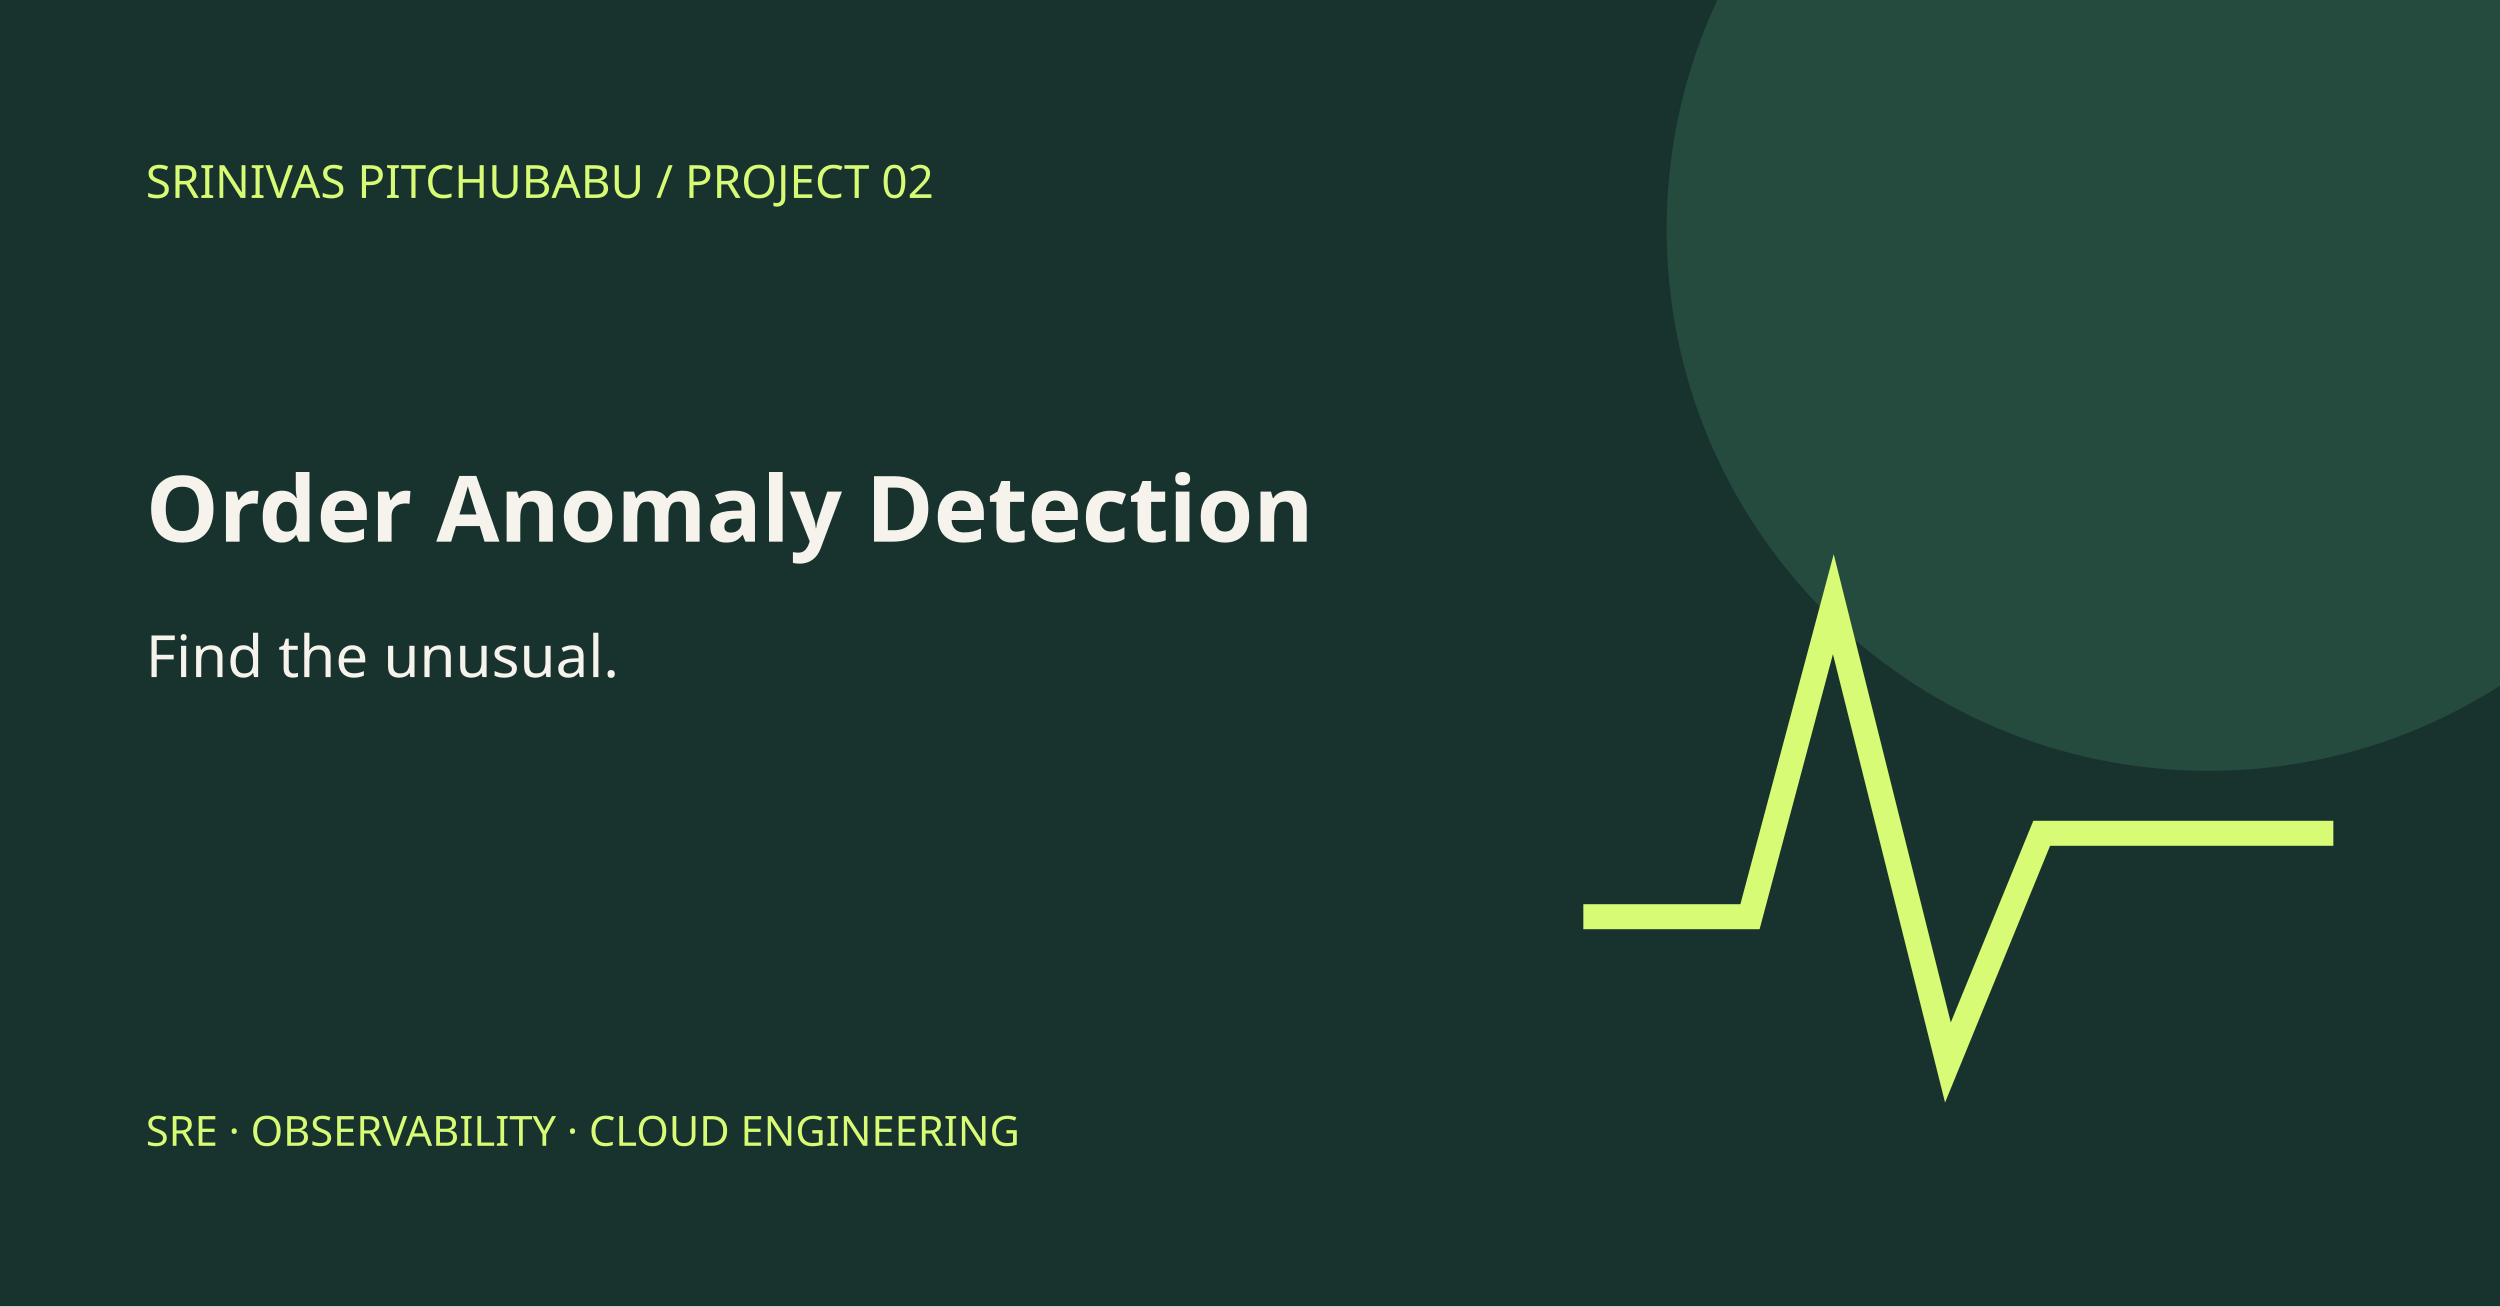
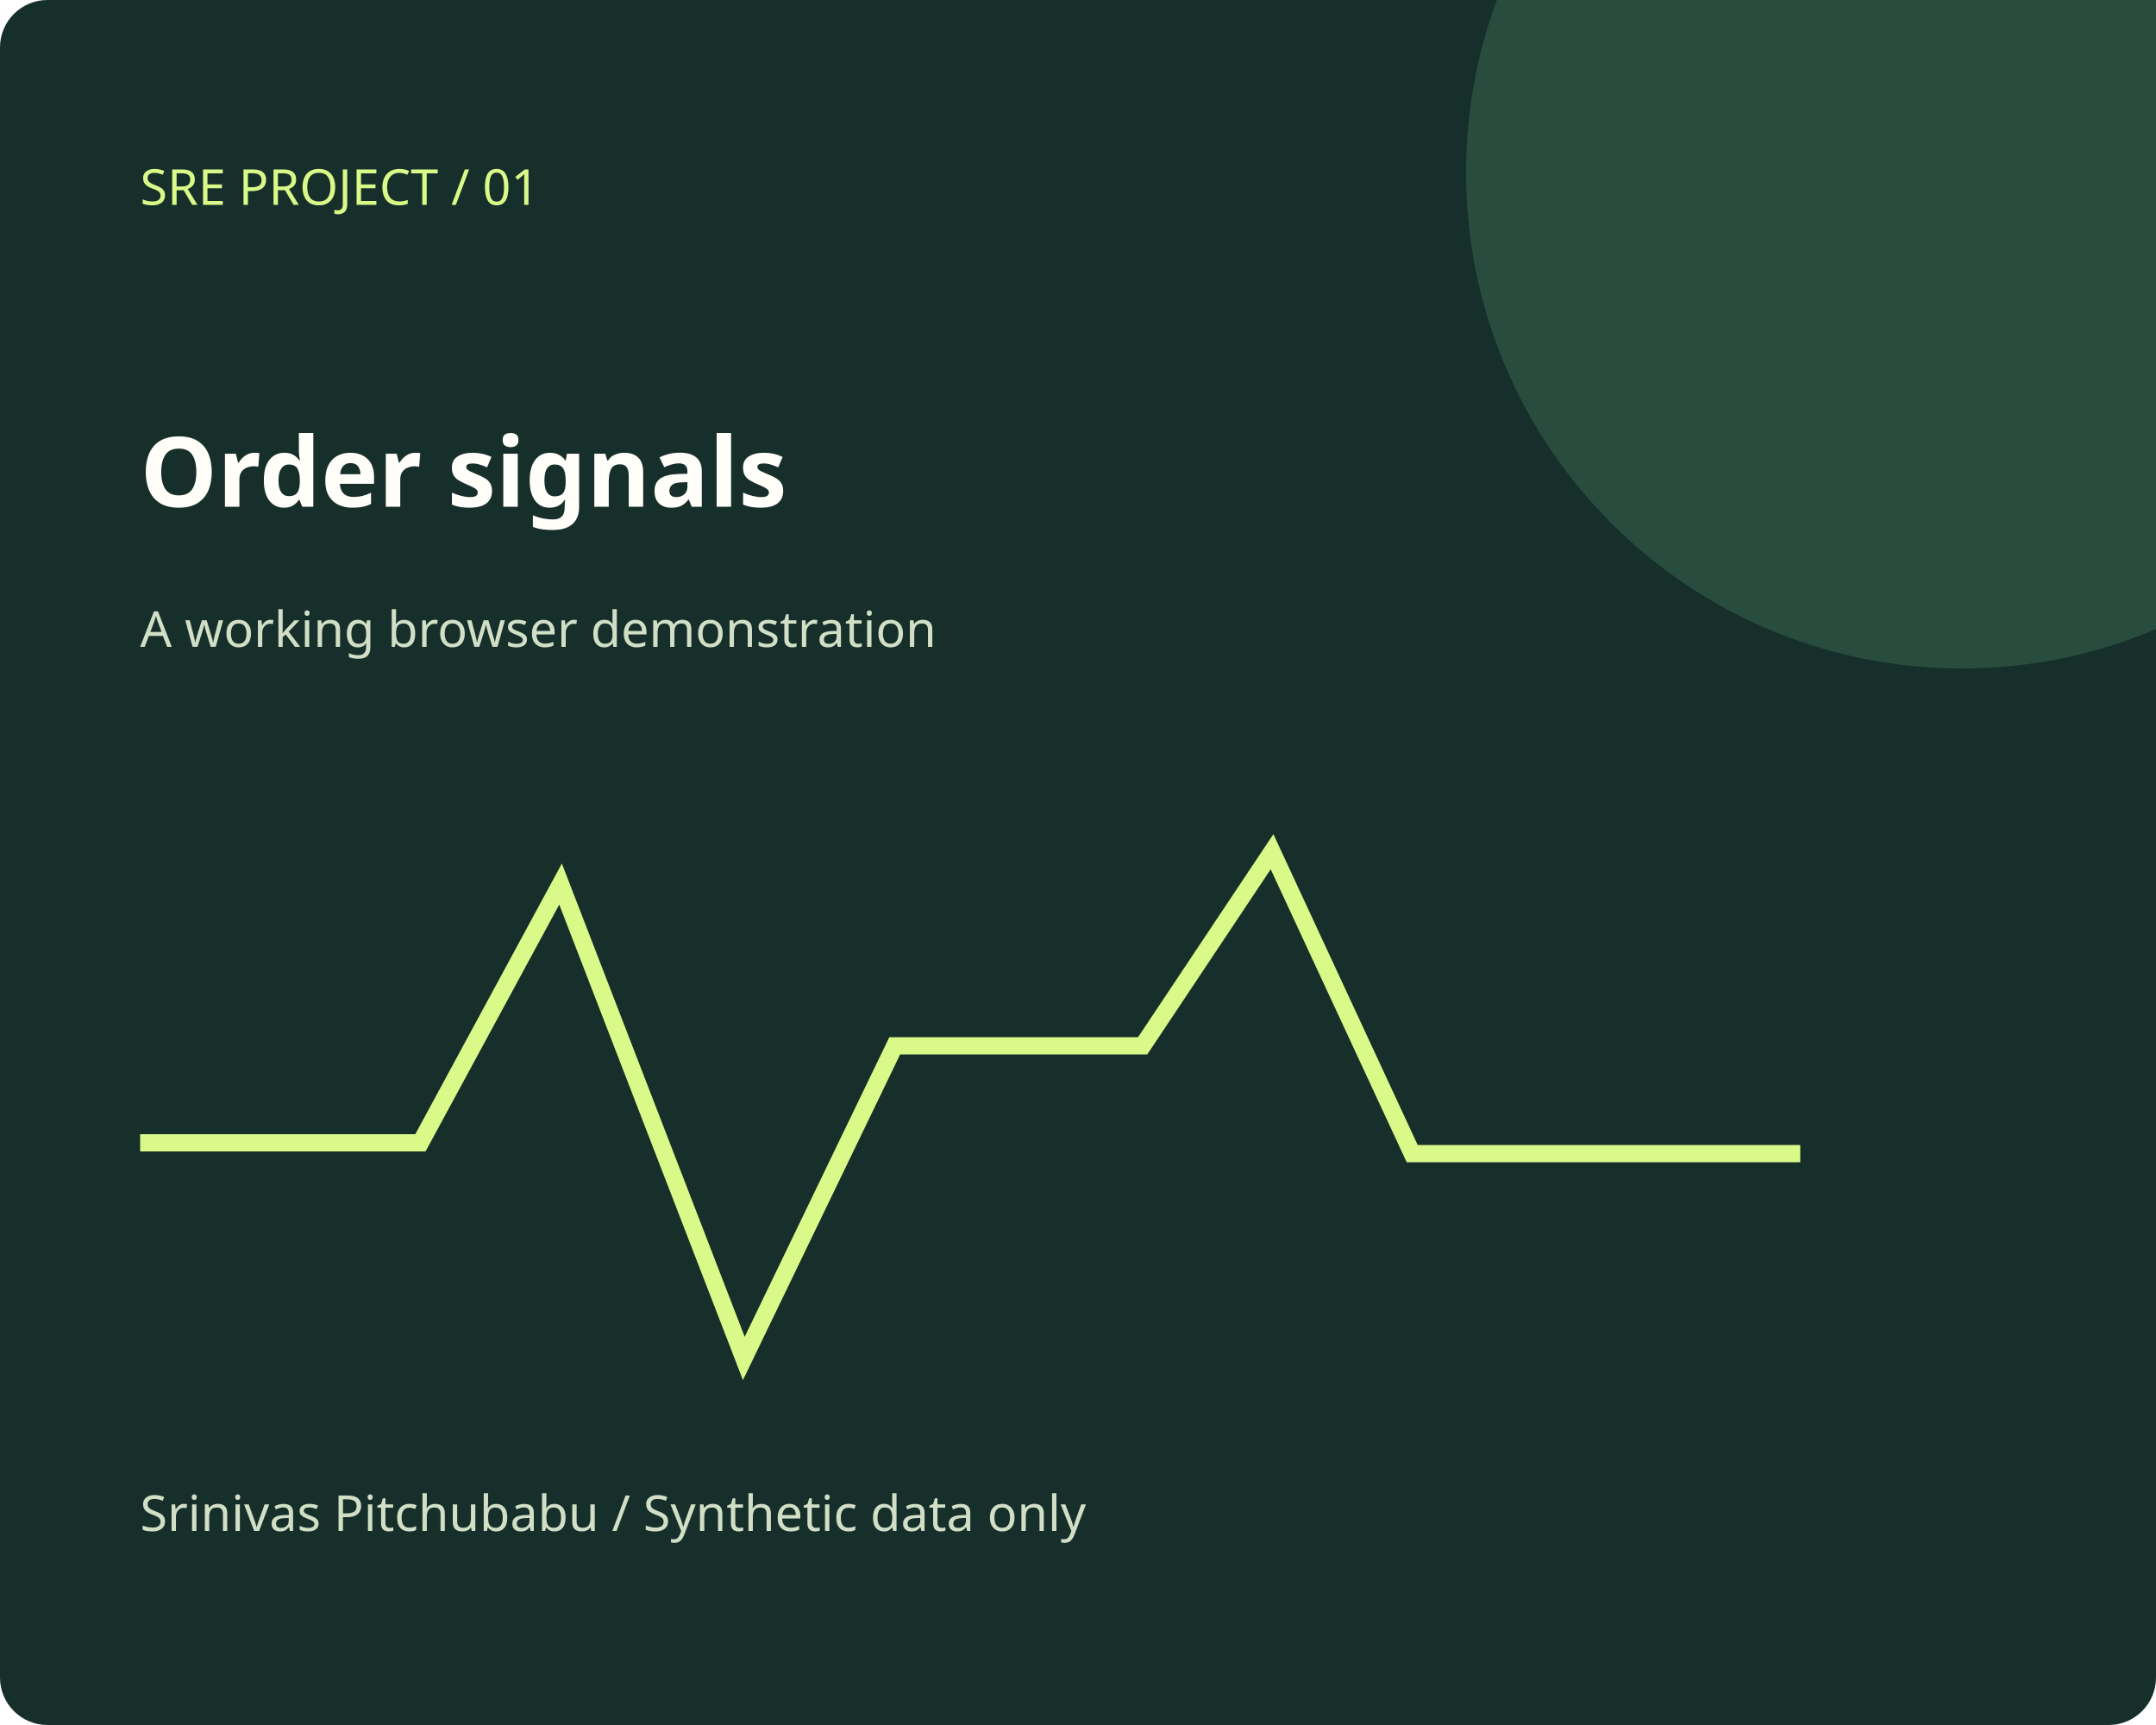
- <svg xmlns="http://www.w3.org/2000/svg" width="1200" height="627" viewBox="0 0 1200 627">
-   <rect width="1200" height="627" fill="#18332e" />
-   <circle cx="1060" cy="110" r="260" fill="#254a3e" />
-   <path d="M760 440h80l40-150 55 220 45-110h140" stroke="#d7fb75" stroke-width="12" fill="none" />
-   <text x="70" y="95" fill="#d7fb75" font-family="sans-serif" font-size="22">SRINIVAS PITCHUBABU / PROJECT 02</text>
-   <text x="70" y="260" fill="#f5f3ec" font-family="sans-serif" font-size="44" font-weight="bold">Order Anomaly Detection</text>
-   <text x="70" y="325" fill="#f5f3ec" font-family="sans-serif" font-size="28">Find the unusual.</text>
-   <text x="70" y="550" fill="#d7fb75" font-family="sans-serif" font-size="20">SRE · OBSERVABILITY · CLOUD ENGINEERING</text>
+ <svg xmlns="http://www.w3.org/2000/svg" width="1000" height="800" viewBox="0 0 1000 800">
+   <rect width="1000" height="800" rx="22" fill="#172f2a" />
+   <circle cx="910" cy="80" r="230" fill="#284d3f" />
+   <g font-family="sans-serif">
+     <text x="65" y="95" font-size="23" fill="#d9f989">SRE PROJECT / 01</text>
+     <text x="65" y="235" font-size="45" font-weight="bold" fill="#fffef9">Order signals</text>
+     <text x="65" y="300" font-size="23" fill="#d0dfc6">A working browser demonstration</text>
+     <path d="M65 530h130l65-120 85 220 70-145h115l60-90 65 140h180" stroke="#d9f989" fill="none" stroke-width="8" />
+     <text x="65" y="710" font-size="23" fill="#d0dfc6">Srinivas Pitchubabu / Synthetic data only</text>
+   </g>
</svg>
